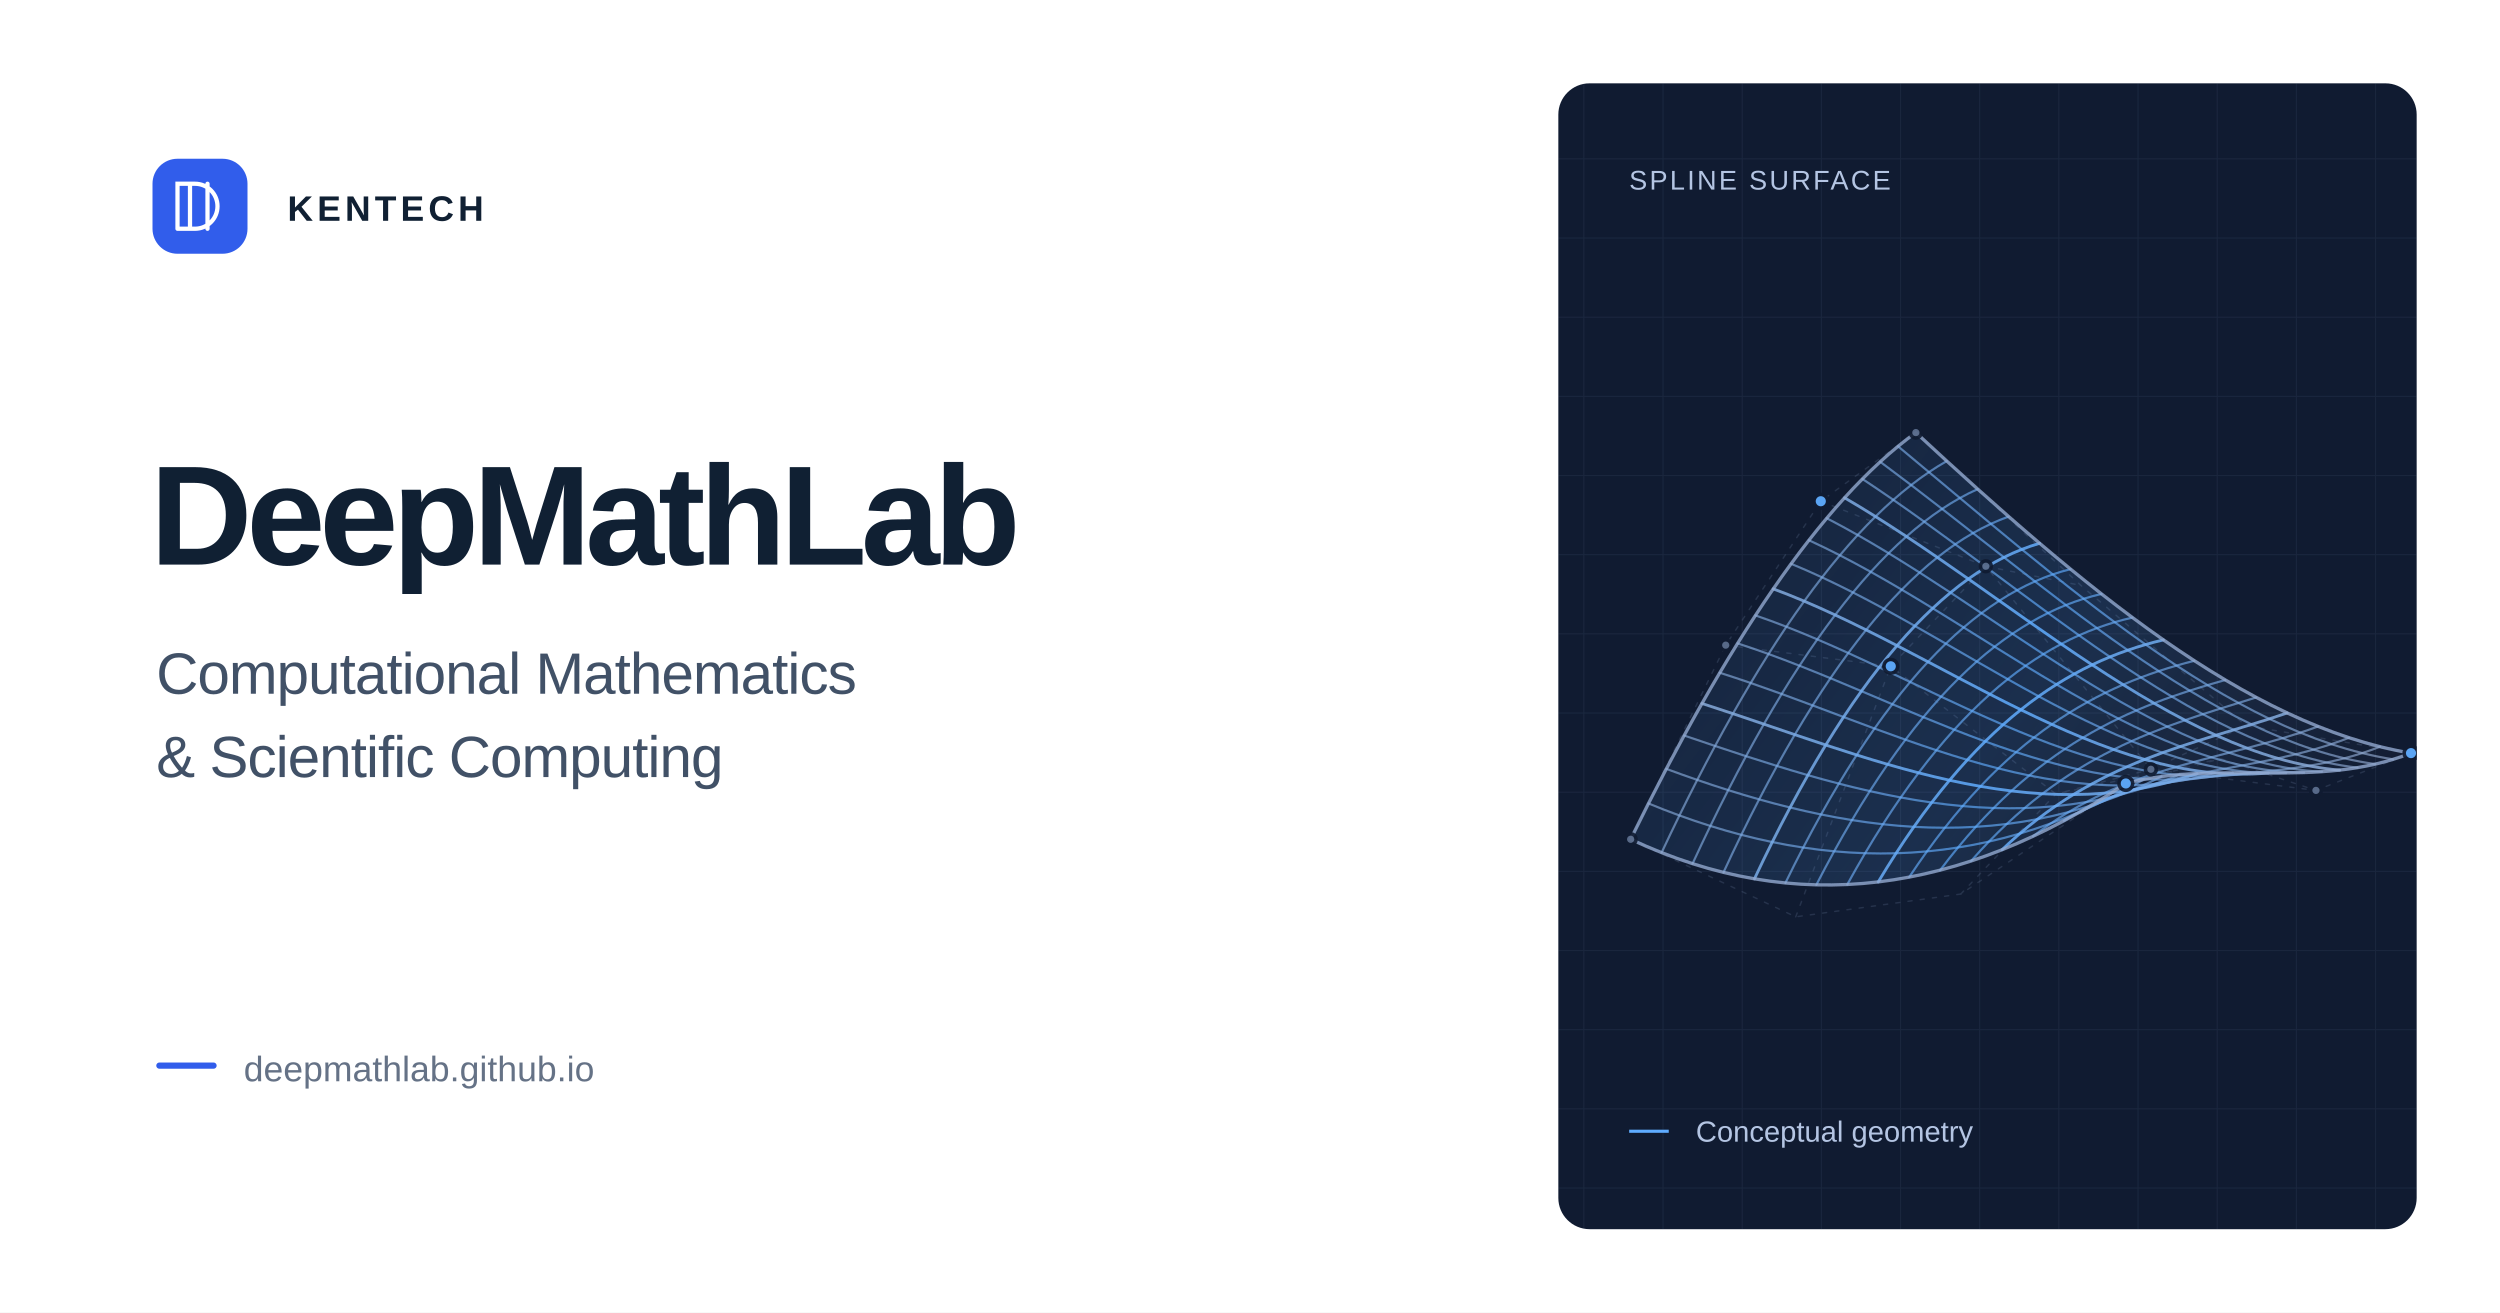
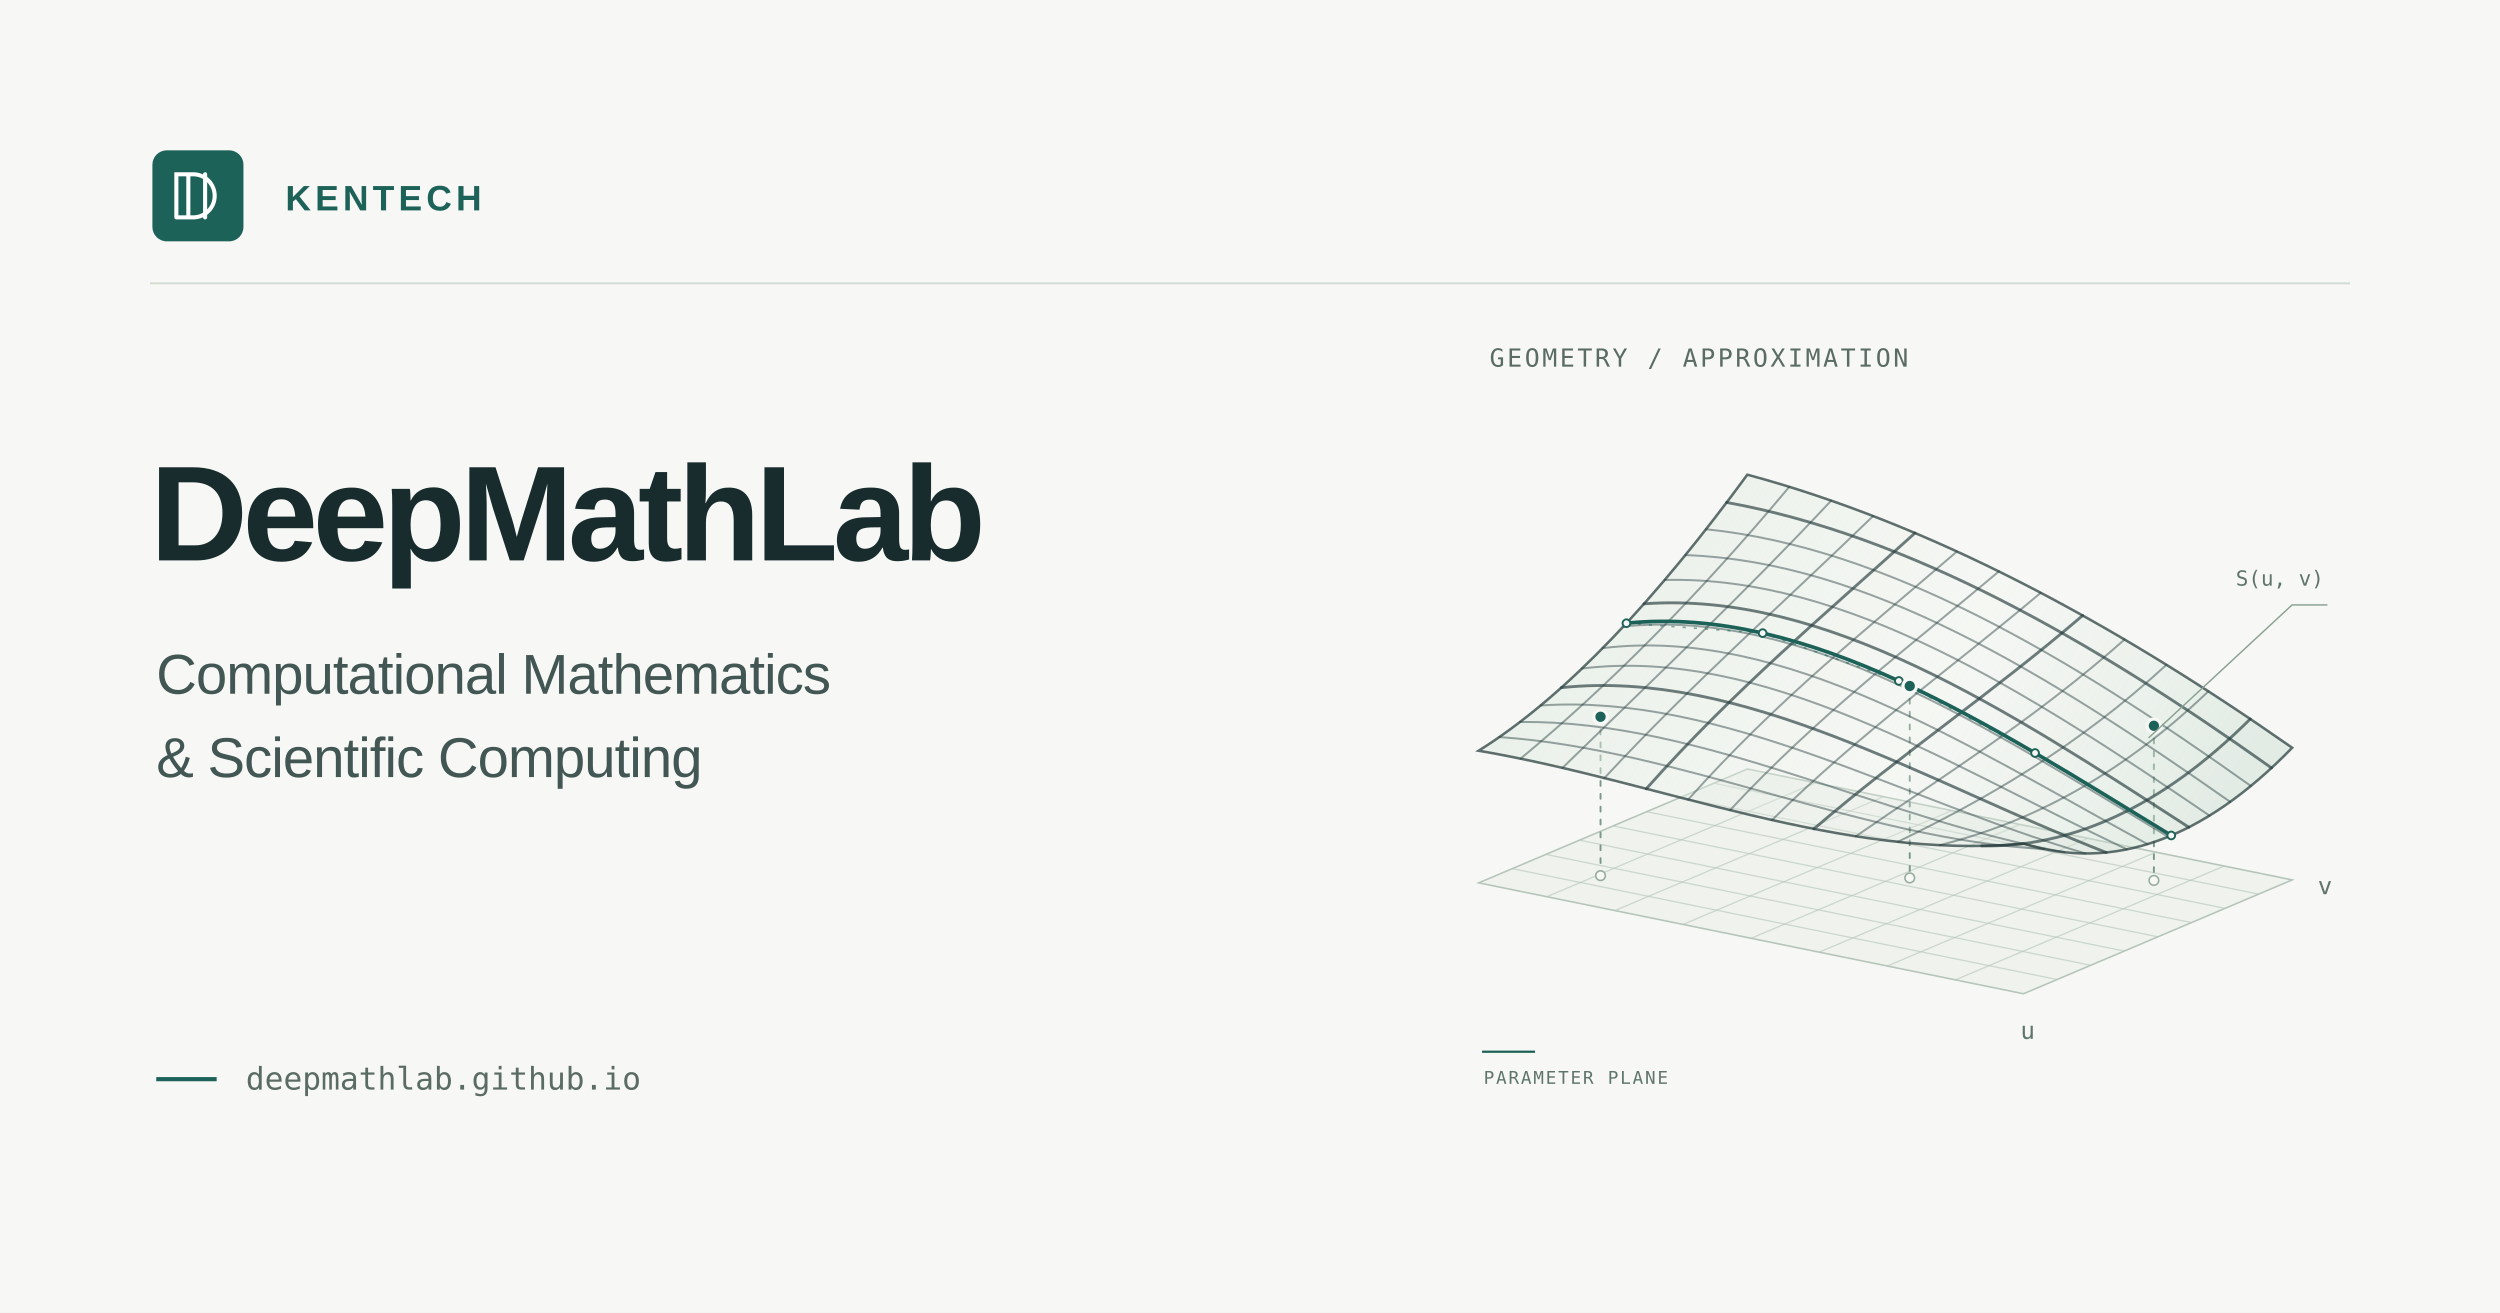
<svg xmlns="http://www.w3.org/2000/svg" width="1200" height="630" viewBox="0 0 1200 630" role="img" aria-labelledby="card-title card-description">
-   <defs>
-     <clipPath id="card-panel-clip">
-       <rect x="748" y="40" width="412" height="550" rx="15" />
-     </clipPath>
-     <pattern id="card-panel-grid" width="38" height="38" patternUnits="userSpaceOnUse">
-       <path d="M38 0H0V38" fill="none" stroke="#93add9" stroke-opacity="0.075" stroke-width="1" />
-     </pattern>
-   </defs>
-   <rect width="1200" height="630" fill="#ffffff" />
-   <rect x="748" y="40" width="412" height="550" rx="15" fill="#101b31" />
-   <g clip-path="url(#card-panel-clip)">
-     <rect x="748" y="40" width="412" height="550" fill="url(#card-panel-grid)" />
-     <svg x="740" y="153" width="460" height="368" viewBox="0 0 700 560" fill="none">
-       <defs>
-         <linearGradient id="surface-wash" x1="130" y1="110" x2="535" y2="420" gradientUnits="userSpaceOnUse">
-           <stop offset="0" stop-color="#5facff" stop-opacity="0.06" />
-           <stop offset="0.55" stop-color="#5facff" stop-opacity="0.14" />
-           <stop offset="1" stop-color="#92a9cf" stop-opacity="0.025" />
-         </linearGradient>
-         <linearGradient id="grid-tone" x1="100" y1="170" x2="600" y2="350" gradientUnits="userSpaceOnUse">
-           <stop offset="0" stop-color="#92a9cf" />
-           <stop offset="0.5" stop-color="#5facff" />
-           <stop offset="1" stop-color="#92a9cf" />
-         </linearGradient>
-       </defs>
-       <g stroke="#92a9cf" stroke-width="1.05" stroke-dasharray="3 6" stroke-linecap="round" opacity="0.17">
-         <polyline points="65.00,380.20 134.44,238.42 203.88,133.29 273.32,83.14" />
-         <polyline points="185.56,436.86 255.00,253.85 324.44,180.79 393.88,194.78" />
-         <polyline points="306.12,420.22 375.56,347.16 445.00,329.08 514.44,297.25" />
-         <polyline points="426.68,339.45 496.12,321.36 565.56,344.51 635.00,317.27" />
-         <polyline points="65.00,380.20 185.56,436.86 306.12,420.22 426.68,339.45" />
-         <polyline points="134.44,238.42 255.00,253.85 375.56,347.16 496.12,321.36" />
-         <polyline points="203.88,133.29 324.44,180.79 445.00,329.08 565.56,344.51" />
-         <polyline points="273.32,83.14 393.88,194.78 514.44,297.25 635.00,317.27" />
-       </g>
-       <path d="M 65.00,380.20 C 185.56,436.86 306.12,420.22 426.68,339.45 C 496.12,321.36 565.56,344.51 635.00,317.27 C 514.44,297.25 393.88,194.78 273.32,83.14 C 203.88,133.29 134.44,238.42 65.00,380.20 Z" fill="url(#surface-wash)" />
-       <g stroke="url(#grid-tone)" stroke-linecap="round" stroke-linejoin="round">
-         <path d="M 78.02,354.05 C 198.58,403.83 319.14,407.15 439.70,336.52" stroke-width="1.6" opacity="0.65" />
-         <path d="M 91.04,328.78 C 211.60,373.34 332.16,395.27 452.72,334.42" stroke-width="1.6" opacity="0.65" />
-         <path d="M 104.06,304.43 C 224.62,345.36 345.18,384.47 465.74,333.02" stroke-width="1.6" opacity="0.65" />
-         <path d="M 117.08,281.02 C 237.64,319.86 358.20,374.66 478.76,332.18" stroke-width="2.1" opacity="0.85" />
-         <path d="M 130.10,258.58 C 250.66,296.80 371.22,365.74 491.78,331.78" stroke-width="1.6" opacity="0.65" />
-         <path d="M 143.12,237.13 C 263.68,276.15 384.24,357.60 504.80,331.67" stroke-width="1.6" opacity="0.65" />
-         <path d="M 156.14,216.69 C 276.70,257.88 397.26,350.15 517.82,331.72" stroke-width="1.6" opacity="0.65" />
-         <path d="M 169.16,197.31 C 289.72,241.95 410.28,343.28 530.84,331.79" stroke-width="2.1" opacity="0.85" />
-         <path d="M 182.18,179.00 C 302.74,228.32 423.30,336.89 543.86,331.76" stroke-width="1.6" opacity="0.65" />
-         <path d="M 195.20,161.79 C 315.76,216.97 436.32,330.88 556.88,331.49" stroke-width="1.6" opacity="0.65" />
-         <path d="M 208.22,145.71 C 328.78,207.87 449.34,325.16 569.90,330.84" stroke-width="1.6" opacity="0.65" />
-         <path d="M 221.24,130.78 C 341.80,200.97 462.36,319.62 582.92,329.68" stroke-width="2.1" opacity="0.85" />
-         <path d="M 234.26,117.03 C 354.82,196.24 475.38,314.16 595.94,327.88" stroke-width="1.6" opacity="0.65" />
-         <path d="M 247.28,104.49 C 367.84,193.66 488.40,308.68 608.96,325.30" stroke-width="1.6" opacity="0.65" />
-         <path d="M 260.30,93.18 C 380.86,193.18 501.42,303.08 621.98,321.81" stroke-width="1.6" opacity="0.65" />
-         <path d="M 87.60,389.96 C 157.05,242.18 226.49,143.32 295.93,103.95" stroke-width="1.6" opacity="0.65" />
-         <path d="M 110.21,398.03 C 179.65,247.47 249.09,155.37 318.53,124.43" stroke-width="1.6" opacity="0.65" />
-         <path d="M 132.81,404.40 C 202.26,254.02 271.70,169.10 341.14,144.49" stroke-width="1.6" opacity="0.65" />
-         <path d="M 155.42,409.09 C 224.86,261.52 294.30,184.17 363.74,164.01" stroke-width="2.1" opacity="0.85" />
-         <path d="M 178.02,412.12 C 247.47,269.69 316.91,200.22 386.35,182.88" stroke-width="1.6" opacity="0.65" />
-         <path d="M 200.63,413.50 C 270.07,278.25 339.51,216.93 408.95,201.00" stroke-width="1.6" opacity="0.65" />
-         <path d="M 223.23,413.24 C 292.67,286.90 362.12,233.95 431.56,218.27" stroke-width="1.6" opacity="0.65" />
-         <path d="M 245.84,411.36 C 315.28,295.35 384.72,250.93 454.16,234.56" stroke-width="2.1" opacity="0.85" />
-         <path d="M 268.44,407.87 C 337.88,303.33 407.33,267.53 476.77,249.79" stroke-width="1.6" opacity="0.65" />
-         <path d="M 291.05,402.78 C 360.49,310.53 429.93,283.42 499.37,263.83" stroke-width="1.6" opacity="0.65" />
-         <path d="M 313.65,396.10 C 383.09,316.67 452.53,298.25 521.98,276.58" stroke-width="1.6" opacity="0.65" />
-         <path d="M 336.26,387.86 C 405.70,321.46 475.14,311.68 544.58,287.94" stroke-width="2.1" opacity="0.85" />
-         <path d="M 358.86,378.06 C 428.30,324.61 497.74,323.36 567.19,297.79" stroke-width="1.6" opacity="0.65" />
-         <path d="M 381.47,366.71 C 450.91,325.84 520.35,332.95 589.79,306.04" stroke-width="1.6" opacity="0.65" />
-         <path d="M 404.07,353.84 C 473.51,324.85 542.95,340.12 612.40,312.56" stroke-width="1.6" opacity="0.65" />
-       </g>
-       <path d="M 65.00,380.20 C 185.56,436.86 306.12,420.22 426.68,339.45 C 496.12,321.36 565.56,344.51 635.00,317.27 C 514.44,297.25 393.88,194.78 273.32,83.14 C 203.88,133.29 134.44,238.42 65.00,380.20 Z" stroke="#92a9cf" stroke-width="2.4" stroke-linecap="round" stroke-linejoin="round" opacity="0.8" />
-       <g>
-         <circle cx="65.00" cy="380.20" r="5.25" fill="#101b31" fill-opacity="0.9" />
-         <circle cx="65.00" cy="380.20" r="2.65" fill="#92a9cf" fill-opacity="0.55" />
-         <circle cx="134.44" cy="238.42" r="5.25" fill="#101b31" fill-opacity="0.9" />
-         <circle cx="134.44" cy="238.42" r="2.65" fill="#92a9cf" fill-opacity="0.55" />
-         <circle cx="203.88" cy="133.29" r="6.30" fill="#101b31" fill-opacity="0.9" />
-         <circle cx="203.88" cy="133.29" r="3.70" fill="#5facff" fill-opacity="0.94" />
-         <circle cx="273.32" cy="83.14" r="5.25" fill="#101b31" fill-opacity="0.9" />
-         <circle cx="273.32" cy="83.14" r="2.65" fill="#92a9cf" fill-opacity="0.55" />
-         <circle cx="255.00" cy="253.85" r="6.30" fill="#101b31" fill-opacity="0.9" />
-         <circle cx="255.00" cy="253.85" r="3.70" fill="#5facff" fill-opacity="0.94" />
-         <circle cx="324.44" cy="180.79" r="5.25" fill="#101b31" fill-opacity="0.9" />
-         <circle cx="324.44" cy="180.79" r="2.65" fill="#92a9cf" fill-opacity="0.55" />
-         <circle cx="445.00" cy="329.08" r="5.25" fill="#101b31" fill-opacity="0.9" />
-         <circle cx="445.00" cy="329.08" r="2.65" fill="#92a9cf" fill-opacity="0.55" />
-         <circle cx="426.68" cy="339.45" r="6.30" fill="#101b31" fill-opacity="0.9" />
-         <circle cx="426.68" cy="339.45" r="3.70" fill="#5facff" fill-opacity="0.94" />
-         <circle cx="565.56" cy="344.51" r="5.25" fill="#101b31" fill-opacity="0.9" />
-         <circle cx="565.56" cy="344.51" r="2.65" fill="#92a9cf" fill-opacity="0.55" />
-         <circle cx="635.00" cy="317.27" r="6.30" fill="#101b31" fill-opacity="0.9" />
-         <circle cx="635.00" cy="317.27" r="3.70" fill="#5facff" fill-opacity="0.94" />
-       </g>
-     </svg>
+   <rect width="1200" height="630" fill="#f7f8f5" />
+   <path d="M72 136H1128" stroke="#d4ddd4" stroke-width="1" />
+   <svg x="72" y="71" width="46" height="46" viewBox="0 0 40 40">
+     <rect x="1" y="1" width="38" height="38" rx="6" fill="#1d6258" />
+     <path d="M11 29V11h7a8 8 0 0 1 0 18h-7m12-18v18m-7-18v18" fill="none" stroke="#fff" stroke-width="1.7" stroke-linecap="round" />
+   </svg>
+   <g font-family="Manrope, Arial, Helvetica, sans-serif">
+     <text x="137" y="101" fill="#1d6258" font-size="17" font-weight="600" letter-spacing="2">KENTECH</text>
+     <text x="72" y="269" fill="#182c2e" font-size="65" font-weight="700" letter-spacing="-2.5">DeepMathLab</text>
+     <text x="75" y="333" fill="#425653" font-size="27" letter-spacing="-0.45">Computational Mathematics</text>
+     <text x="75" y="373" fill="#425653" font-size="27" letter-spacing="-0.45">&amp; Scientific Computing</text>
  </g>
-   <g transform="translate(72 75) scale(1.2)">
-     <rect x="1" y="1" width="38" height="38" rx="10" fill="#315deb" />
-     <path d="M11 29V11h7a8 8 0 0 1 0 18h-7m12-18v18m-7-18v18" fill="none" stroke="#ffffff" stroke-width="1.7" stroke-linecap="round" />
-   </g>
-   <g font-family="Arial, Helvetica, sans-serif">
-     <text x="138" y="106" fill="#102033" font-size="17" font-weight="600" letter-spacing="2">KENTECH</text>
-     <text x="72" y="271" fill="#102033" font-size="68" font-weight="700" letter-spacing="-2.8">DeepMathLab</text>
-     <text x="75" y="333" fill="#415167" font-size="28" font-weight="400" letter-spacing="-0.45">Computational Mathematics</text>
-     <text x="75" y="373" fill="#415167" font-size="28" font-weight="400" letter-spacing="-0.45">&amp; Scientific Computing</text>
-     <rect x="75" y="510" width="29" height="3" rx="1.5" fill="#315deb" />
-     <text x="117" y="519" fill="#657286" font-size="17" letter-spacing="0.05">deepmathlab.github.io</text>
-     <text x="782" y="91" fill="#b4c5e3" font-size="13" letter-spacing="1.1">SPLINE SURFACE</text>
-     <path d="M782 543h19" stroke="#5facff" stroke-width="1.5" />
-     <text x="814" y="548" fill="#b4c5e3" font-size="14">Conceptual geometry</text>
+   <svg x="635" y="160" width="540" height="432" viewBox="0 0 700 560" fill="none">
+     <defs>
+       <linearGradient id="atlas-surface" x1="174" y1="148" x2="519" y2="355" gradientUnits="userSpaceOnUse">
+         <stop stop-color="#e0ebe2" stop-opacity="0.55" />
+         <stop offset="0.54" stop-color="#edf2ec" stop-opacity="0.24" />
+         <stop offset="1" stop-color="#c9ddd1" stop-opacity="0.46" />
+       </linearGradient>
+     </defs>
+     <path d="M 96.90,341.93 L 435.90,410.93 L 603.10,340.09 L 264.10,271.09 Z" fill="#e5ece3" fill-opacity="0.45" stroke="#b5c5ba" stroke-width="1" />
+     <g stroke="#b5c5ba" stroke-width="0.8" stroke-opacity="0.62">
+       <path d="M 139.27,350.56 L 306.48,279.72" />
+       <path d="M 117.80,333.08 L 456.80,402.08" />
+       <path d="M 181.65,359.18 L 348.85,288.34" />
+       <path d="M 138.70,324.22 L 477.70,393.22" />
+       <path d="M 224.02,367.81 L 391.23,296.97" />
+       <path d="M 159.60,315.37 L 498.60,384.37" />
+       <path d="M 266.40,376.43 L 433.60,305.59" />
+       <path d="M 180.50,306.51 L 519.50,375.51" />
+       <path d="M 308.77,385.06 L 475.98,314.22" />
+       <path d="M 201.40,297.66 L 540.40,366.66" />
+       <path d="M 351.15,393.68 L 518.35,322.84" />
+       <path d="M 222.30,288.80 L 561.30,357.80" />
+       <path d="M 393.52,402.31 L 560.73,331.47" />
+       <path d="M 243.20,279.95 L 582.20,348.95" />
+     </g>
+     <g stroke="#789889" stroke-width="1.2" stroke-dasharray="3 5" stroke-linecap="round">
+       <path d="M 172.74,238.58 L 172.74,337.44" />
+       <path d="M 365.14,219.45 L 365.14,338.85" />
+       <path d="M 517.05,244.18 L 517.05,340.41" />
+     </g>
+     <path d="M 96.90,259.71 C 209.90,278.97 322.90,328.13 435.90,317.50 C 491.63,334.99 547.37,315.12 603.10,257.87 C 490.10,178.80 377.10,118.43 264.10,87.95 C 208.37,163.89 152.63,224.88 96.90,259.71 Z" fill="url(#atlas-surface)" />
+     <g stroke="#243b3c" stroke-linecap="round" stroke-linejoin="round">
+       <path d="M 109.76,251.21 C 222.76,258.90 335.76,315.18 448.76,320.87" stroke-width="1.25" opacity="0.45" />
+       <path d="M 122.62,241.82 C 235.62,240.57 348.62,302.69 461.62,322.92" stroke-width="1.25" opacity="0.45" />
+       <path d="M 135.48,231.56 C 248.48,223.86 361.48,290.61 474.48,323.64" stroke-width="1.25" opacity="0.45" />
+       <path d="M 148.35,220.46 C 261.35,208.63 374.35,278.88 487.35,323.03" stroke-width="1.8" opacity="0.66" />
+       <path d="M 161.21,208.55 C 274.21,194.77 387.21,267.43 500.21,321.10" stroke-width="1.25" opacity="0.45" />
+       <path d="M 174.07,195.87 C 287.07,182.15 400.07,256.21 513.07,317.84" stroke-width="1.25" opacity="0.45" />
+       <path d="M 186.93,182.44 C 299.93,170.66 412.93,245.15 525.93,313.25" stroke-width="1.25" opacity="0.45" />
+       <path d="M 199.79,168.30 C 312.79,160.17 425.79,234.20 538.79,307.34" stroke-width="1.8" opacity="0.66" />
+       <path d="M 212.65,153.48 C 325.65,150.56 438.65,223.28 551.65,300.10" stroke-width="1.25" opacity="0.45" />
+       <path d="M 225.52,138.00 C 338.52,141.70 451.52,212.35 564.52,291.53" stroke-width="1.25" opacity="0.45" />
+       <path d="M 238.38,121.90 C 351.38,133.47 464.38,201.33 577.38,281.64" stroke-width="1.25" opacity="0.45" />
+       <path d="M 251.24,105.21 C 364.24,125.76 477.24,190.17 590.24,270.42" stroke-width="1.8" opacity="0.66" />
+       <path d="M 122.98,264.64 C 178.71,218.45 234.44,162.20 290.18,95.51" stroke-width="1.25" opacity="0.45" />
+       <path d="M 149.05,270.39 C 204.79,215.89 260.52,163.58 316.25,104.10" stroke-width="1.25" opacity="0.45" />
+       <path d="M 175.13,276.72 C 230.86,216.81 286.60,167.81 342.33,113.69" stroke-width="1.25" opacity="0.45" />
+       <path d="M 201.21,283.37 C 256.94,220.85 312.67,174.66 368.41,124.25" stroke-width="1.8" opacity="0.66" />
+       <path d="M 227.28,290.10 C 283.02,227.63 338.75,183.88 394.48,135.75" stroke-width="1.25" opacity="0.45" />
+       <path d="M 253.36,296.67 C 309.09,236.76 364.83,195.25 420.56,148.16" stroke-width="1.25" opacity="0.45" />
+       <path d="M 279.44,302.83 C 335.17,247.88 390.91,208.53 446.64,161.44" stroke-width="1.25" opacity="0.45" />
+       <path d="M 305.52,308.33 C 361.25,260.59 416.98,223.48 472.72,175.57" stroke-width="1.8" opacity="0.66" />
+       <path d="M 331.59,312.94 C 387.33,274.53 443.06,239.86 498.79,190.52" stroke-width="1.25" opacity="0.45" />
+       <path d="M 357.67,316.41 C 413.40,289.32 469.14,257.46 524.87,206.26" stroke-width="1.25" opacity="0.45" />
+       <path d="M 383.75,318.49 C 439.48,304.58 495.21,276.02 550.95,222.74" stroke-width="1.25" opacity="0.45" />
+       <path d="M 409.82,318.93 C 465.56,319.93 521.29,295.32 577.02,239.96" stroke-width="1.8" opacity="0.66" />
+     </g>
+     <path d="M 96.90,259.71 C 209.90,278.97 322.90,328.13 435.90,317.50 C 491.63,334.99 547.37,315.12 603.10,257.87 C 490.10,178.80 377.10,118.43 264.10,87.95 C 208.37,163.89 152.63,224.88 96.90,259.71 Z" stroke="#273d3d" stroke-width="1.6" stroke-opacity="0.73" />
+     <path d="M 188.86,180.37 C 301.86,169.03 414.86,243.50 527.86,312.45" stroke="#1d6258" stroke-width="2.3" />
+     <polyline points="188.86,180.37 273.61,186.53 358.36,216.30 443.11,261.13 527.86,312.45" stroke="#1d6258" stroke-width="1" stroke-opacity="0.55" stroke-dasharray="2 5" />
+     <circle cx="188.86" cy="180.37" r="2.4" fill="#f7f8f5" stroke="#1d6258" stroke-width="1.2" />
+     <circle cx="273.61" cy="186.53" r="2.4" fill="#f7f8f5" stroke="#1d6258" stroke-width="1.2" />
+     <circle cx="358.36" cy="216.30" r="2.4" fill="#f7f8f5" stroke="#1d6258" stroke-width="1.2" />
+     <circle cx="443.11" cy="261.13" r="2.4" fill="#f7f8f5" stroke="#1d6258" stroke-width="1.2" />
+     <circle cx="527.86" cy="312.45" r="2.4" fill="#f7f8f5" stroke="#1d6258" stroke-width="1.2" />
+     <circle cx="172.74" cy="337.44" r="3" fill="#f7f8f5" stroke="#96ac9e" stroke-width="1" />
+     <circle cx="172.74" cy="238.58" r="4.2" fill="#1d6258" stroke="#f7f8f5" stroke-width="2" />
+     <circle cx="365.14" cy="338.85" r="3" fill="#f7f8f5" stroke="#96ac9e" stroke-width="1" />
+     <circle cx="365.14" cy="219.45" r="4.2" fill="#1d6258" stroke="#f7f8f5" stroke-width="2" />
+     <circle cx="517.05" cy="340.41" r="3" fill="#f7f8f5" stroke="#96ac9e" stroke-width="1" />
+     <circle cx="517.05" cy="244.18" r="4.2" fill="#1d6258" stroke="#f7f8f5" stroke-width="2" />
+     <path d="M 513.75,251.74 L 603,169 L 625,169" stroke="#89a091" stroke-width=".9" />
+     <g font-family="IBM Plex Mono, Menlo, monospace" fill="#5f756c" font-size="13">
+       <text x="568" y="157">S(u, v)</text>
+       <text x="100" y="467" font-size="11" letter-spacing="1.1">PARAMETER PLANE</text>
+       <text x="434" y="439" font-size="15">u</text>
+       <text x="619" y="349" font-size="15">v</text>
+     </g>
+     <path d="M 99,447 H 132" stroke="#1d6258" stroke-width="1.4" />
+   </svg>
+   <g font-family="IBM Plex Mono, Menlo, monospace" font-weight="400">
+     <text x="715" y="176" fill="#5a6c63" font-size="12" letter-spacing="1.2">GEOMETRY / APPROXIMATION</text>
+     <path d="M75 518H104" stroke="#1d6258" stroke-width="2" />
+     <text x="118" y="523" fill="#5a6c63" font-size="15">deepmathlab.github.io</text>
  </g>
</svg>
